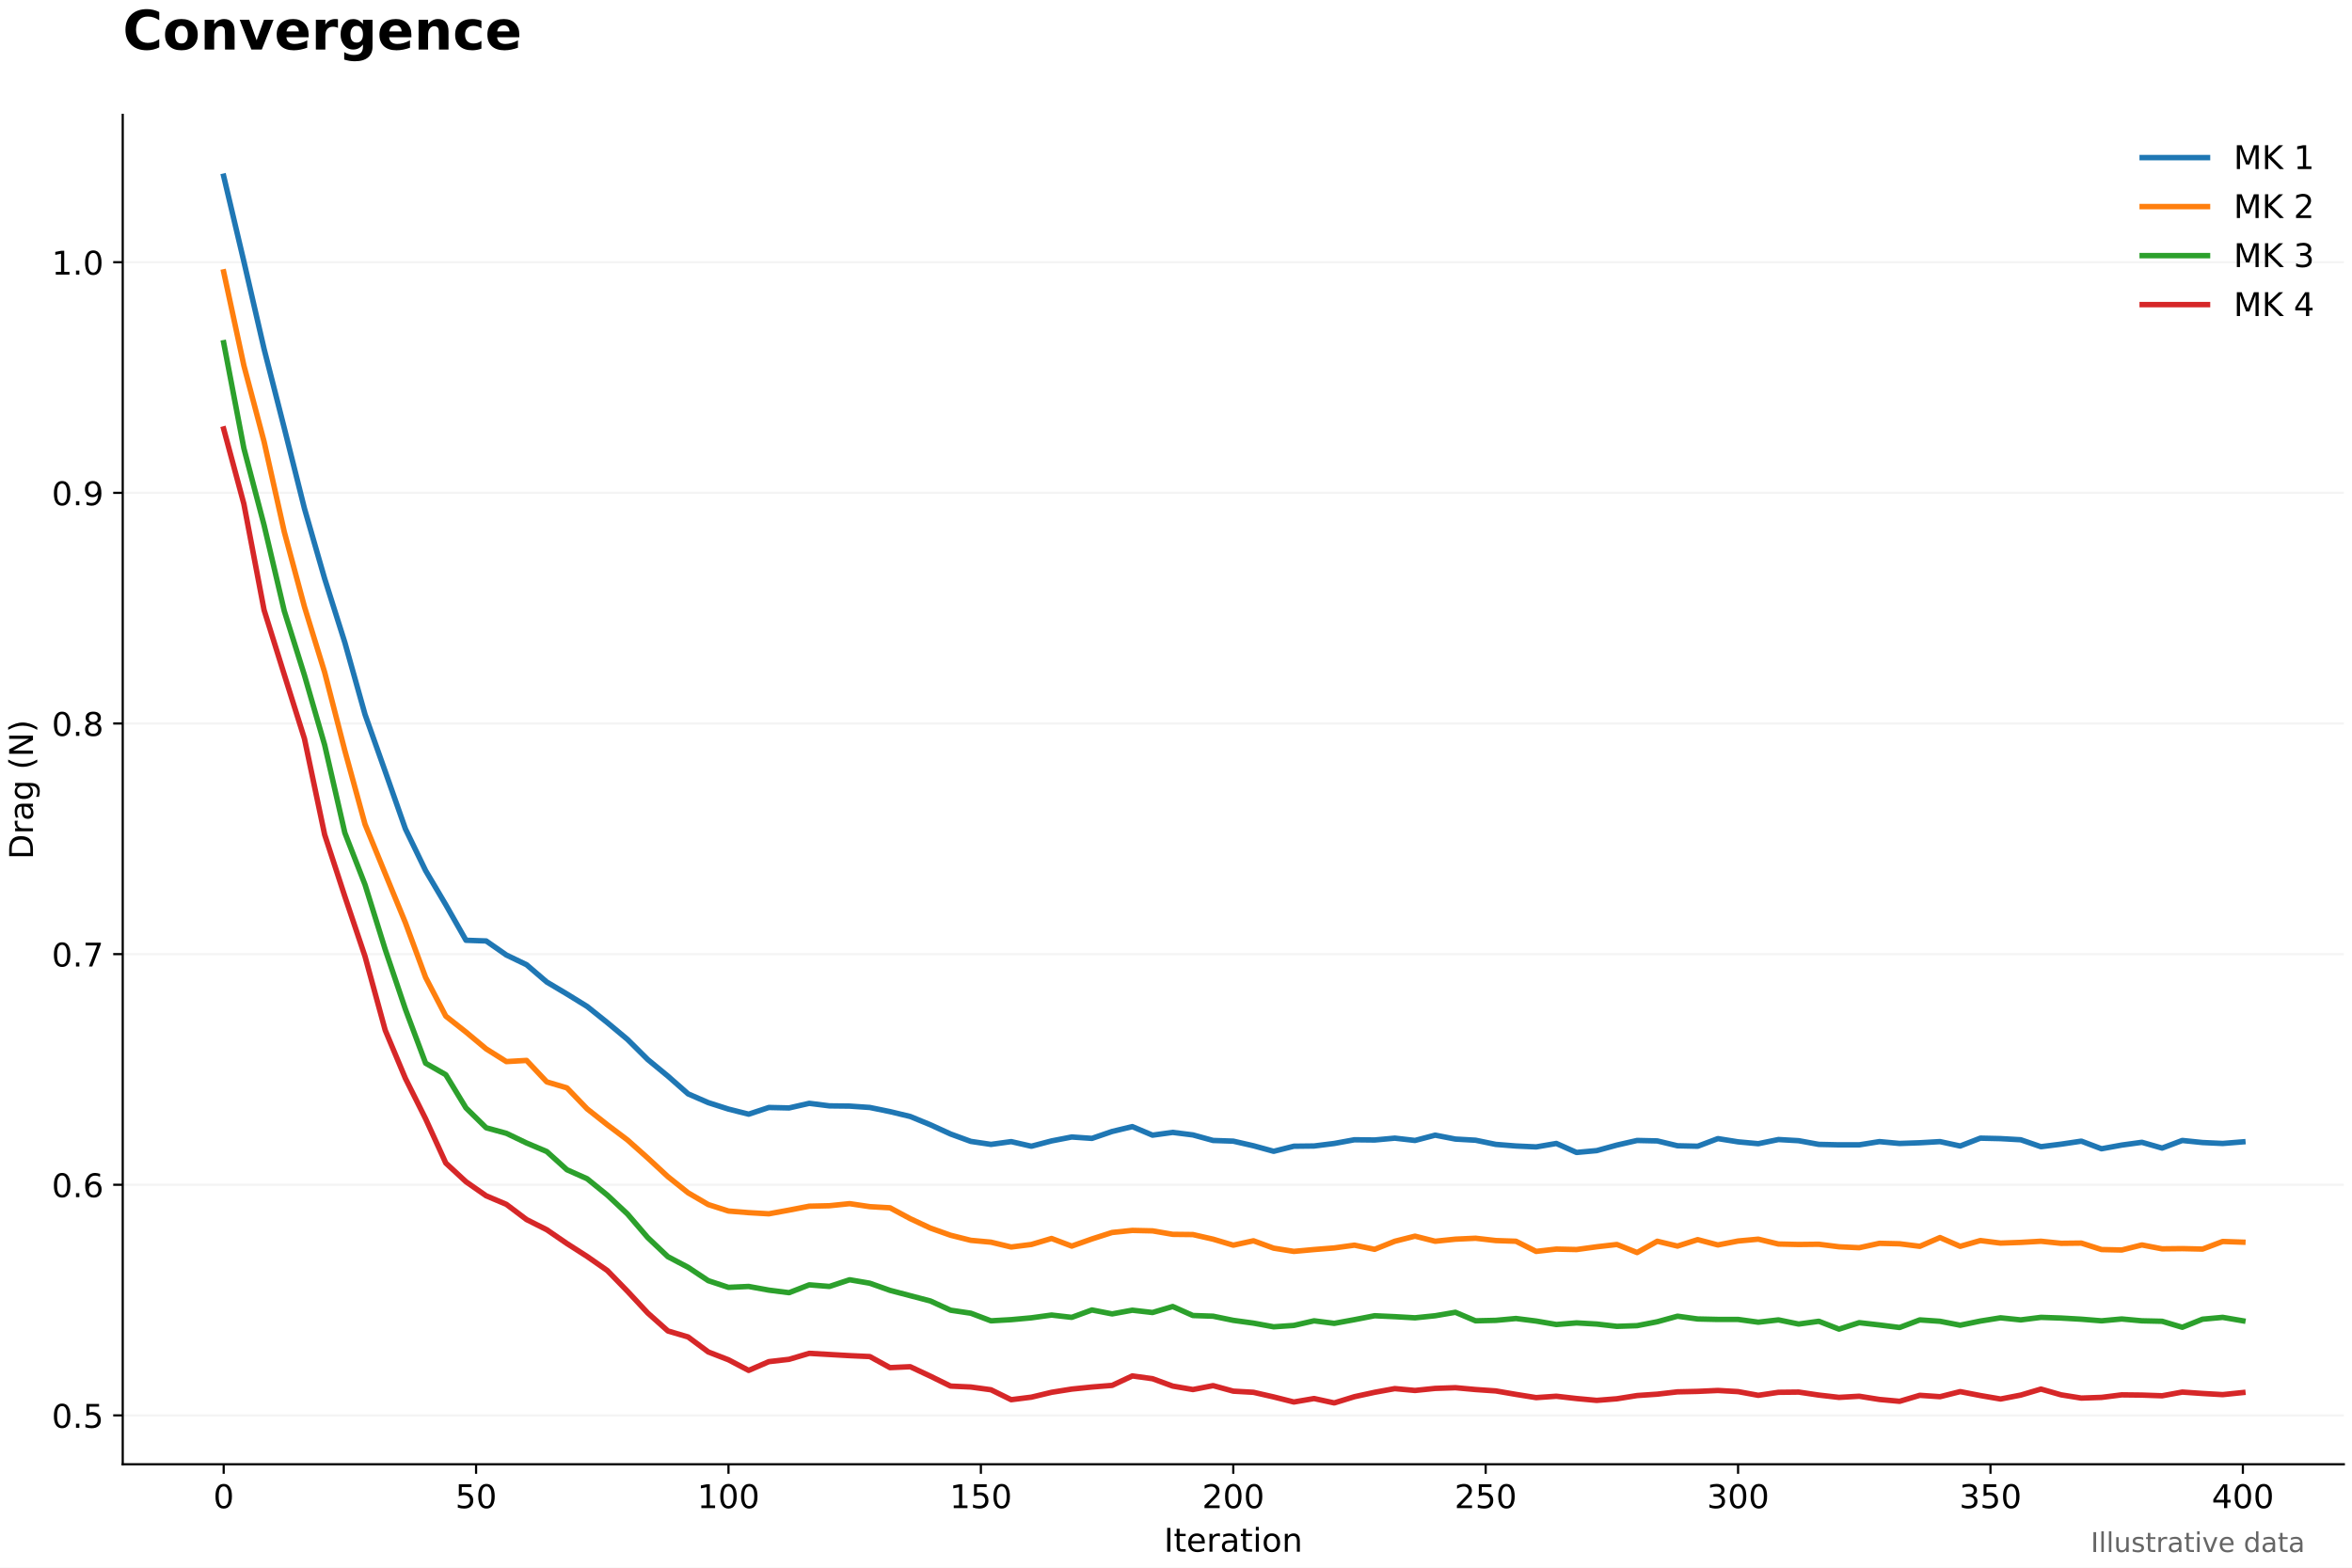
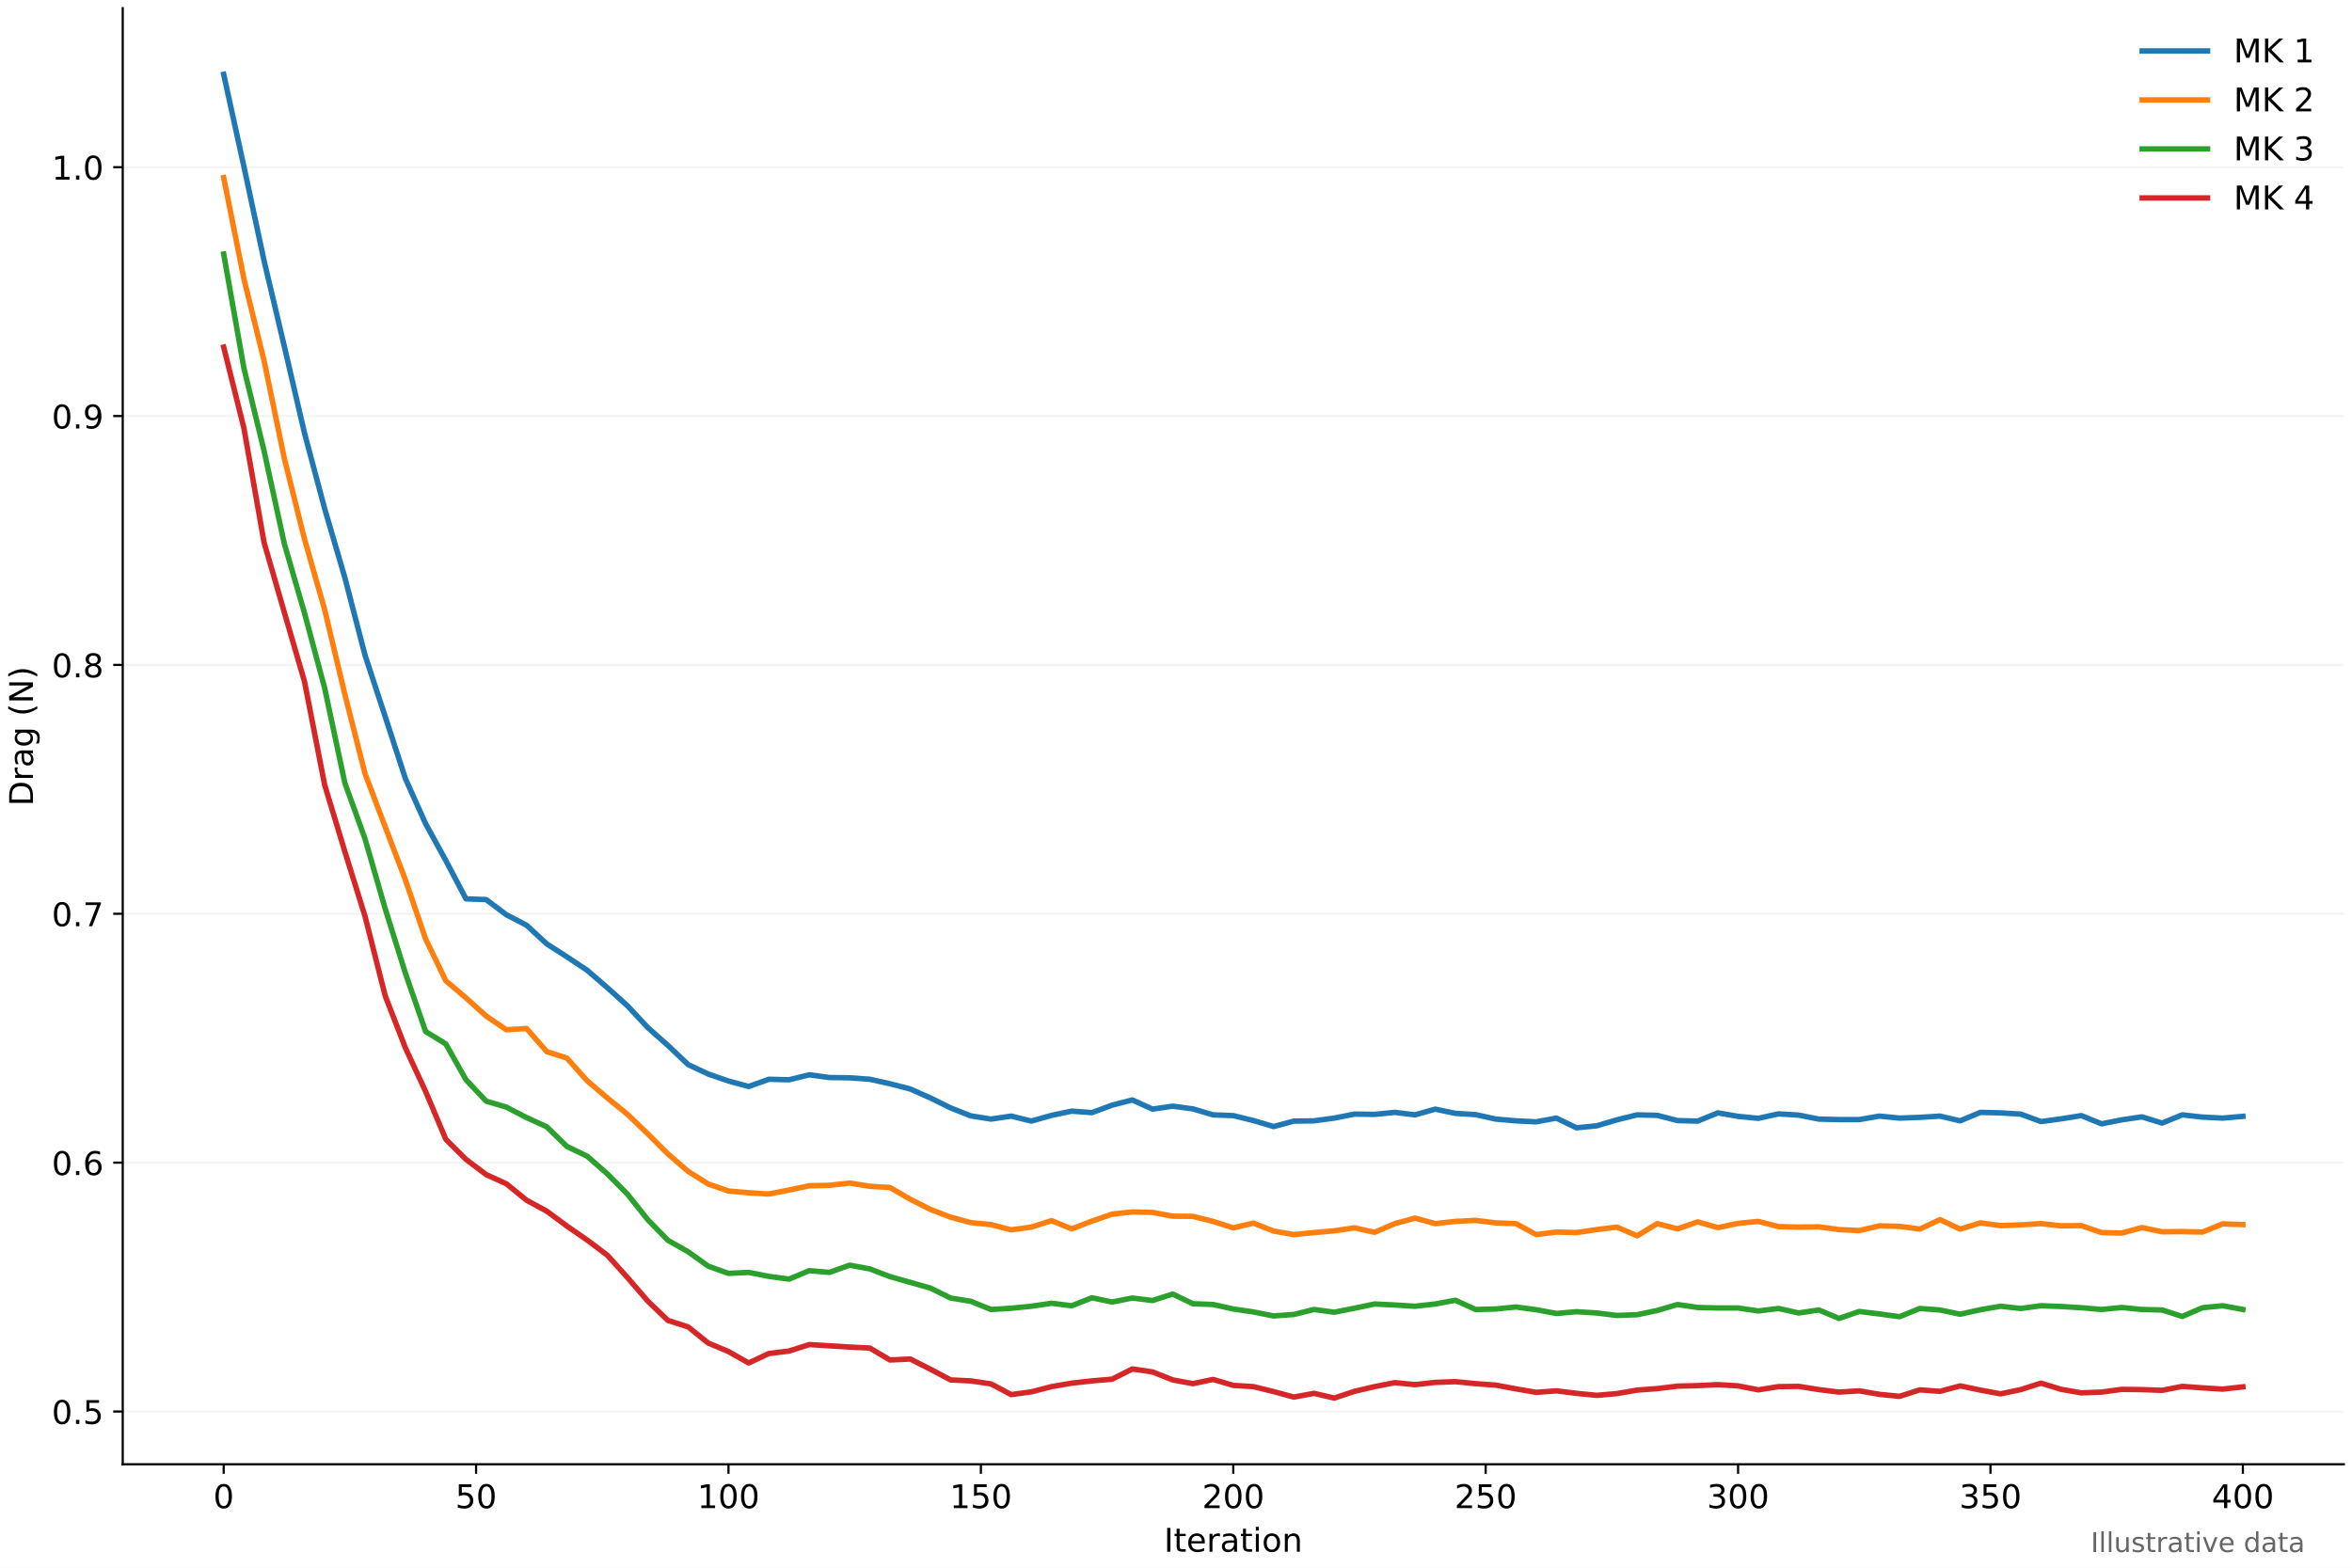
<svg xmlns="http://www.w3.org/2000/svg" xmlns:xlink="http://www.w3.org/1999/xlink" width="864pt" height="576pt" viewBox="0 0 864 576" version="1.1">
  <defs>
    <style type="text/css">*{stroke-linejoin: round; stroke-linecap: butt}</style>
  </defs>
  <g id="figure_1">
    <g id="patch_1">
-       <path d="M 0 576  L 864 576  L 864 0  L 0 0  z " style="fill: #ffffff" />
+       <path d="M 0 576 L 864 576 L 864 0 L 0 0 z " style="fill: #ffffff" />
    </g>
    <g id="axes_1">
      <g id="patch_2">
-         <path d="M 45.084 537.999  L 861 537.999  L 861 42.196  L 45.084 42.196  z " style="fill: #ffffff" />
+         <path d="M 45.084 537.999 L 861 537.999 L 861 3 L 45.084 3 z " style="fill: #ffffff" />
      </g>
      <g id="matplotlib.axis_1">
        <g id="xtick_1">
          <g id="line2d_1">
            <defs>
-               <path id="m3cf48936b1" d="M 0 0  L 0 3.5  " style="stroke: #000000; stroke-width: 0.8" />
+               <path id="m33e25cf684" d="M 0 0 L 0 3.5 " style="stroke: #000000; stroke-width: 0.8" />
            </defs>
            <g>
-               <use xlink:href="#m3cf48936b1" x="82.171" y="537.999" style="stroke: #000000; stroke-width: 0.8" />
+               <use xlink:href="#m33e25cf684" x="82.171" y="537.999" style="stroke: #000000; stroke-width: 0.8" />
            </g>
          </g>
          <g id="text_1">
            <text style="font-size: 12px; font-family: 'DejaVu Sans'; text-anchor: middle" x="82.171" y="554.116" transform="rotate(-0 82.17107 554.116)">0</text>
          </g>
        </g>
        <g id="xtick_2">
          <g id="line2d_2">
            <g>
-               <use xlink:href="#m3cf48936b1" x="174.889" y="537.999" style="stroke: #000000; stroke-width: 0.8" />
+               <use xlink:href="#m33e25cf684" x="174.889" y="537.999" style="stroke: #000000; stroke-width: 0.8" />
            </g>
          </g>
          <g id="text_2">
            <text style="font-size: 12px; font-family: 'DejaVu Sans'; text-anchor: middle" x="174.889" y="554.116" transform="rotate(-0 174.8888 554.116)">50</text>
          </g>
        </g>
        <g id="xtick_3">
          <g id="line2d_3">
            <g>
-               <use xlink:href="#m3cf48936b1" x="267.606" y="537.999" style="stroke: #000000; stroke-width: 0.8" />
+               <use xlink:href="#m33e25cf684" x="267.606" y="537.999" style="stroke: #000000; stroke-width: 0.8" />
            </g>
          </g>
          <g id="text_3">
            <text style="font-size: 12px; font-family: 'DejaVu Sans'; text-anchor: middle" x="267.606" y="554.116" transform="rotate(-0 267.6065 554.116)">100</text>
          </g>
        </g>
        <g id="xtick_4">
          <g id="line2d_4">
            <g>
-               <use xlink:href="#m3cf48936b1" x="360.324" y="537.999" style="stroke: #000000; stroke-width: 0.8" />
+               <use xlink:href="#m33e25cf684" x="360.324" y="537.999" style="stroke: #000000; stroke-width: 0.8" />
            </g>
          </g>
          <g id="text_4">
            <text style="font-size: 12px; font-family: 'DejaVu Sans'; text-anchor: middle" x="360.324" y="554.116" transform="rotate(-0 360.3242 554.116)">150</text>
          </g>
        </g>
        <g id="xtick_5">
          <g id="line2d_5">
            <g>
-               <use xlink:href="#m3cf48936b1" x="453.042" y="537.999" style="stroke: #000000; stroke-width: 0.8" />
+               <use xlink:href="#m33e25cf684" x="453.042" y="537.999" style="stroke: #000000; stroke-width: 0.8" />
            </g>
          </g>
          <g id="text_5">
            <text style="font-size: 12px; font-family: 'DejaVu Sans'; text-anchor: middle" x="453.042" y="554.116" transform="rotate(-0 453.0419 554.116)">200</text>
          </g>
        </g>
        <g id="xtick_6">
          <g id="line2d_6">
            <g>
-               <use xlink:href="#m3cf48936b1" x="545.76" y="537.999" style="stroke: #000000; stroke-width: 0.8" />
+               <use xlink:href="#m33e25cf684" x="545.76" y="537.999" style="stroke: #000000; stroke-width: 0.8" />
            </g>
          </g>
          <g id="text_6">
            <text style="font-size: 12px; font-family: 'DejaVu Sans'; text-anchor: middle" x="545.76" y="554.116" transform="rotate(-0 545.7596 554.116)">250</text>
          </g>
        </g>
        <g id="xtick_7">
          <g id="line2d_7">
            <g>
-               <use xlink:href="#m3cf48936b1" x="638.477" y="537.999" style="stroke: #000000; stroke-width: 0.8" />
+               <use xlink:href="#m33e25cf684" x="638.477" y="537.999" style="stroke: #000000; stroke-width: 0.8" />
            </g>
          </g>
          <g id="text_7">
            <text style="font-size: 12px; font-family: 'DejaVu Sans'; text-anchor: middle" x="638.477" y="554.116" transform="rotate(-0 638.4773 554.116)">300</text>
          </g>
        </g>
        <g id="xtick_8">
          <g id="line2d_8">
            <g>
-               <use xlink:href="#m3cf48936b1" x="731.195" y="537.999" style="stroke: #000000; stroke-width: 0.8" />
+               <use xlink:href="#m33e25cf684" x="731.195" y="537.999" style="stroke: #000000; stroke-width: 0.8" />
            </g>
          </g>
          <g id="text_8">
            <text style="font-size: 12px; font-family: 'DejaVu Sans'; text-anchor: middle" x="731.195" y="554.116" transform="rotate(-0 731.195 554.116)">350</text>
          </g>
        </g>
        <g id="xtick_9">
          <g id="line2d_9">
            <g>
-               <use xlink:href="#m3cf48936b1" x="823.913" y="537.999" style="stroke: #000000; stroke-width: 0.8" />
+               <use xlink:href="#m33e25cf684" x="823.913" y="537.999" style="stroke: #000000; stroke-width: 0.8" />
            </g>
          </g>
          <g id="text_9">
            <text style="font-size: 12px; font-family: 'DejaVu Sans'; text-anchor: middle" x="823.913" y="554.116" transform="rotate(-0 823.9127 554.116)">400</text>
          </g>
        </g>
        <g id="text_10">
          <text style="font-size: 12px; font-family: 'DejaVu Sans'; text-anchor: middle" x="453.042" y="570.117" transform="rotate(-0 453.0419 570.1169)">Iteration</text>
        </g>
      </g>
      <g id="matplotlib.axis_2">
        <g id="ytick_1">
          <g id="line2d_10">
-             <path d="M 45.084 520.038  L 861 520.038  " clip-path="url(#p324417eec6)" style="fill: none; stroke: #b0b0b0; stroke-opacity: 0.13; stroke-width: 0.8; stroke-linecap: square" />
+             <path d="M 45.084 518.618 L 861 518.618 " clip-path="url(#pa6827c2b4d)" style="fill: none; stroke: #b0b0b0; stroke-opacity: 0.13; stroke-width: 0.8; stroke-linecap: square" />
          </g>
          <g id="line2d_11">
            <defs>
-               <path id="m73aa3ce83f" d="M 0 0  L -3.5 0  " style="stroke: #000000; stroke-width: 0.8" />
+               <path id="m95c366f73b" d="M 0 0 L -3.5 0 " style="stroke: #000000; stroke-width: 0.8" />
            </defs>
            <g>
-               <use xlink:href="#m73aa3ce83f" x="45.084" y="520.038" style="stroke: #000000; stroke-width: 0.8" />
+               <use xlink:href="#m95c366f73b" x="45.084" y="518.618" style="stroke: #000000; stroke-width: 0.8" />
            </g>
          </g>
          <g id="text_11">
-             <text style="font-size: 12px; font-family: 'DejaVu Sans'; text-anchor: end" x="38.084" y="524.597" transform="rotate(-0 38.08399 524.5968)">0.5</text>
+             <text style="font-size: 12px; font-family: 'DejaVu Sans'; text-anchor: end" x="38.084" y="523.177" transform="rotate(-0 38.08399 523.177)">0.5</text>
          </g>
        </g>
        <g id="ytick_2">
          <g id="line2d_12">
-             <path d="M 45.084 435.299  L 861 435.299  " clip-path="url(#p324417eec6)" style="fill: none; stroke: #b0b0b0; stroke-opacity: 0.13; stroke-width: 0.8; stroke-linecap: square" />
+             <path d="M 45.084 427.18 L 861 427.18 " clip-path="url(#pa6827c2b4d)" style="fill: none; stroke: #b0b0b0; stroke-opacity: 0.13; stroke-width: 0.8; stroke-linecap: square" />
          </g>
          <g id="line2d_13">
            <g>
-               <use xlink:href="#m73aa3ce83f" x="45.084" y="435.299" style="stroke: #000000; stroke-width: 0.8" />
+               <use xlink:href="#m95c366f73b" x="45.084" y="427.18" style="stroke: #000000; stroke-width: 0.8" />
            </g>
          </g>
          <g id="text_12">
-             <text style="font-size: 12px; font-family: 'DejaVu Sans'; text-anchor: end" x="38.084" y="439.857" transform="rotate(-0 38.08399 439.8572)">0.6</text>
+             <text style="font-size: 12px; font-family: 'DejaVu Sans'; text-anchor: end" x="38.084" y="431.738" transform="rotate(-0 38.08399 431.7383)">0.6</text>
          </g>
        </g>
        <g id="ytick_3">
          <g id="line2d_14">
-             <path d="M 45.084 350.559  L 861 350.559  " clip-path="url(#p324417eec6)" style="fill: none; stroke: #b0b0b0; stroke-opacity: 0.13; stroke-width: 0.8; stroke-linecap: square" />
+             <path d="M 45.084 335.741 L 861 335.741 " clip-path="url(#pa6827c2b4d)" style="fill: none; stroke: #b0b0b0; stroke-opacity: 0.13; stroke-width: 0.8; stroke-linecap: square" />
          </g>
          <g id="line2d_15">
            <g>
-               <use xlink:href="#m73aa3ce83f" x="45.084" y="350.559" style="stroke: #000000; stroke-width: 0.8" />
+               <use xlink:href="#m95c366f73b" x="45.084" y="335.741" style="stroke: #000000; stroke-width: 0.8" />
            </g>
          </g>
          <g id="text_13">
-             <text style="font-size: 12px; font-family: 'DejaVu Sans'; text-anchor: end" x="38.084" y="355.118" transform="rotate(-0 38.08399 355.1175)">0.7</text>
+             <text style="font-size: 12px; font-family: 'DejaVu Sans'; text-anchor: end" x="38.084" y="340.3" transform="rotate(-0 38.08399 340.2996)">0.7</text>
          </g>
        </g>
        <g id="ytick_4">
          <g id="line2d_16">
-             <path d="M 45.084 265.819  L 861 265.819  " clip-path="url(#p324417eec6)" style="fill: none; stroke: #b0b0b0; stroke-opacity: 0.13; stroke-width: 0.8; stroke-linecap: square" />
+             <path d="M 45.084 244.302 L 861 244.302 " clip-path="url(#pa6827c2b4d)" style="fill: none; stroke: #b0b0b0; stroke-opacity: 0.13; stroke-width: 0.8; stroke-linecap: square" />
          </g>
          <g id="line2d_17">
            <g>
-               <use xlink:href="#m73aa3ce83f" x="45.084" y="265.819" style="stroke: #000000; stroke-width: 0.8" />
+               <use xlink:href="#m95c366f73b" x="45.084" y="244.302" style="stroke: #000000; stroke-width: 0.8" />
            </g>
          </g>
          <g id="text_14">
-             <text style="font-size: 12px; font-family: 'DejaVu Sans'; text-anchor: end" x="38.084" y="270.378" transform="rotate(-0 38.08399 270.3779)">0.8</text>
+             <text style="font-size: 12px; font-family: 'DejaVu Sans'; text-anchor: end" x="38.084" y="248.861" transform="rotate(-0 38.08399 248.8609)">0.8</text>
          </g>
        </g>
        <g id="ytick_5">
          <g id="line2d_18">
-             <path d="M 45.084 181.08  L 861 181.08  " clip-path="url(#p324417eec6)" style="fill: none; stroke: #b0b0b0; stroke-opacity: 0.13; stroke-width: 0.8; stroke-linecap: square" />
+             <path d="M 45.084 152.864 L 861 152.864 " clip-path="url(#pa6827c2b4d)" style="fill: none; stroke: #b0b0b0; stroke-opacity: 0.13; stroke-width: 0.8; stroke-linecap: square" />
          </g>
          <g id="line2d_19">
            <g>
-               <use xlink:href="#m73aa3ce83f" x="45.084" y="181.08" style="stroke: #000000; stroke-width: 0.8" />
+               <use xlink:href="#m95c366f73b" x="45.084" y="152.864" style="stroke: #000000; stroke-width: 0.8" />
            </g>
          </g>
          <g id="text_15">
-             <text style="font-size: 12px; font-family: 'DejaVu Sans'; text-anchor: end" x="38.084" y="185.638" transform="rotate(-0 38.08399 185.6382)">0.9</text>
+             <text style="font-size: 12px; font-family: 'DejaVu Sans'; text-anchor: end" x="38.084" y="157.422" transform="rotate(-0 38.08399 157.4223)">0.9</text>
          </g>
        </g>
        <g id="ytick_6">
          <g id="line2d_20">
-             <path d="M 45.084 96.34  L 861 96.34  " clip-path="url(#p324417eec6)" style="fill: none; stroke: #b0b0b0; stroke-opacity: 0.13; stroke-width: 0.8; stroke-linecap: square" />
+             <path d="M 45.084 61.425 L 861 61.425 " clip-path="url(#pa6827c2b4d)" style="fill: none; stroke: #b0b0b0; stroke-opacity: 0.13; stroke-width: 0.8; stroke-linecap: square" />
          </g>
          <g id="line2d_21">
            <g>
-               <use xlink:href="#m73aa3ce83f" x="45.084" y="96.34" style="stroke: #000000; stroke-width: 0.8" />
+               <use xlink:href="#m95c366f73b" x="45.084" y="61.425" style="stroke: #000000; stroke-width: 0.8" />
            </g>
          </g>
          <g id="text_16">
-             <text style="font-size: 12px; font-family: 'DejaVu Sans'; text-anchor: end" x="38.084" y="100.899" transform="rotate(-0 38.08399 100.8986)">1.0</text>
+             <text style="font-size: 12px; font-family: 'DejaVu Sans'; text-anchor: end" x="38.084" y="65.984" transform="rotate(-0 38.08399 65.98358)">1.0</text>
          </g>
        </g>
        <g id="text_17">
-           <text style="font-size: 12px; font-family: 'DejaVu Sans'; text-anchor: middle" x="12.117" y="290.097" transform="rotate(-90 12.11743 290.0972)">Drag (N)</text>
+           <text style="font-size: 12px; font-family: 'DejaVu Sans'; text-anchor: middle" x="12.117" y="270.5" transform="rotate(-90 12.11743 270.4995)">Drag (N)</text>
        </g>
      </g>
      <g id="line2d_22">
-         <path d="M 82.171 64.732  L 89.588 96.086  L 97.006 128.202  L 104.423 157.268  L 111.841 186.842  L 119.258 212.603  L 126.676 236.076  L 134.093 262.514  L 141.51 283.445  L 148.928 304.545  L 156.345 319.883  L 163.763 332.425  L 171.18 345.475  L 178.597 345.729  L 186.015 350.898  L 193.432 354.457  L 200.85 360.812  L 208.267 365.219  L 215.685 369.795  L 223.102 375.727  L 230.519 381.913  L 237.937 389.285  L 245.354 395.386  L 252.772 401.911  L 260.189 405.131  L 267.606 407.504  L 275.024 409.368  L 282.441 406.911  L 289.859 407.08  L 297.276 405.385  L 304.694 406.318  L 312.111 406.402  L 319.528 406.911  L 326.946 408.436  L 334.363 410.216  L 341.781 413.266  L 349.198 416.656  L 356.615 419.368  L 364.033 420.469  L 371.45 419.452  L 378.868 421.147  L 386.285 419.198  L 393.703 417.757  L 401.12 418.266  L 408.537 415.724  L 415.955 413.944  L 423.372 417.08  L 430.79 416.063  L 438.207 416.995  L 445.624 419.029  L 453.042 419.283  L 460.459 420.978  L 467.877 423.011  L 475.294 421.147  L 482.712 421.062  L 490.129 420.13  L 497.546 418.774  L 504.964 418.859  L 512.381 418.181  L 519.799 419.029  L 527.216 417.08  L 534.633 418.52  L 542.051 418.944  L 549.468 420.469  L 556.886 421.062  L 564.303 421.401  L 571.721 420.13  L 579.138 423.435  L 586.555 422.757  L 593.973 420.723  L 601.39 419.029  L 608.808 419.198  L 616.225 420.978  L 623.642 421.147  L 631.06 418.351  L 638.477 419.537  L 645.895 420.215  L 653.312 418.69  L 660.73 419.113  L 668.147 420.469  L 675.564 420.639  L 682.982 420.639  L 690.399 419.452  L 697.817 420.13  L 705.234 419.876  L 712.651 419.452  L 720.069 421.062  L 727.486 418.181  L 734.904 418.351  L 742.321 418.774  L 749.739 421.317  L 757.156 420.384  L 764.573 419.283  L 771.991 422.079  L 779.408 420.723  L 786.826 419.706  L 794.243 421.825  L 801.66 419.029  L 809.078 419.791  L 816.495 420.13  L 823.913 419.537  " clip-path="url(#p324417eec6)" style="fill: none; stroke: #1f77b4; stroke-width: 2; stroke-linecap: square" />
+         <path d="M 82.171 27.318 L 89.588 61.151 L 97.006 95.806 L 104.423 127.169 L 111.841 159.081 L 119.258 186.879 L 126.676 212.207 L 134.093 240.736 L 141.51 263.322 L 148.928 286.09 L 156.345 302.64 L 163.763 316.173 L 171.18 330.255 L 178.597 330.529 L 186.015 336.107 L 193.432 339.947 L 200.85 346.805 L 208.267 351.56 L 215.685 356.498 L 223.102 362.898 L 230.519 369.573 L 237.937 377.529 L 245.354 384.112 L 252.772 391.153 L 260.189 394.628 L 267.606 397.188 L 275.024 399.199 L 282.441 396.548 L 289.859 396.731 L 297.276 394.902 L 304.694 395.908 L 312.111 395.999 L 319.528 396.548 L 326.946 398.194 L 334.363 400.114 L 341.781 403.406 L 349.198 407.063 L 356.615 409.989 L 364.033 411.178 L 371.45 410.081 L 378.868 411.909 L 386.285 409.806 L 393.703 408.252 L 401.12 408.801 L 408.537 406.057 L 415.955 404.137 L 423.372 407.52 L 430.79 406.423 L 438.207 407.429 L 445.624 409.623 L 453.042 409.898 L 460.459 411.727 L 467.877 413.921 L 475.294 411.909 L 482.712 411.818 L 490.129 410.812 L 497.546 409.349 L 504.964 409.441 L 512.381 408.709 L 519.799 409.623 L 527.216 407.52 L 534.633 409.075 L 542.051 409.532 L 549.468 411.178 L 556.886 411.818 L 564.303 412.184 L 571.721 410.812 L 579.138 414.378 L 586.555 413.647 L 593.973 411.452 L 601.39 409.623 L 608.808 409.806 L 616.225 411.727 L 623.642 411.909 L 631.06 408.892 L 638.477 410.172 L 645.895 410.904 L 653.312 409.258 L 660.73 409.715 L 668.147 411.178 L 675.564 411.361 L 682.982 411.361 L 690.399 410.081 L 697.817 410.812 L 705.234 410.538 L 712.651 410.081 L 720.069 411.818 L 727.486 408.709 L 734.904 408.892 L 742.321 409.349 L 749.739 412.092 L 757.156 411.087 L 764.573 409.898 L 771.991 412.915 L 779.408 411.452 L 786.826 410.355 L 794.243 412.641 L 801.66 409.623 L 809.078 410.446 L 816.495 410.812 L 823.913 410.172 " clip-path="url(#pa6827c2b4d)" style="fill: none; stroke: #1f77b4; stroke-width: 2; stroke-linecap: square" />
      </g>
      <g id="line2d_23">
-         <path d="M 82.171 99.899  L 89.588 134.303  L 97.006 162.267  L 104.423 195.401  L 111.841 222.941  L 119.258 247.007  L 126.676 275.819  L 134.093 302.851  L 141.51 320.985  L 148.928 339.034  L 156.345 359.118  L 163.763 373.354  L 171.18 379.201  L 178.597 385.387  L 186.015 390.048  L 193.432 389.624  L 200.85 397.505  L 208.267 399.708  L 215.685 407.419  L 223.102 413.266  L 230.519 418.859  L 237.937 425.469  L 245.354 432.333  L 252.772 438.264  L 260.189 442.586  L 267.606 444.959  L 275.024 445.552  L 282.441 445.976  L 289.859 444.62  L 297.276 443.179  L 304.694 443.01  L 312.111 442.247  L 319.528 443.349  L 326.946 443.773  L 334.363 447.755  L 341.781 451.23  L 349.198 453.857  L 356.615 455.721  L 364.033 456.399  L 371.45 458.178  L 378.868 457.246  L 386.285 455.043  L 393.703 457.839  L 401.12 455.212  L 408.537 452.84  L 415.955 452.077  L 423.372 452.247  L 430.79 453.518  L 438.207 453.602  L 445.624 455.297  L 453.042 457.5  L 460.459 455.89  L 467.877 458.602  L 475.294 459.788  L 482.712 459.11  L 490.129 458.517  L 497.546 457.5  L 504.964 459.026  L 512.381 456.06  L 519.799 454.196  L 527.216 456.06  L 534.633 455.297  L 542.051 454.958  L 549.468 455.806  L 556.886 456.06  L 564.303 459.788  L 571.721 458.941  L 579.138 459.11  L 586.555 458.094  L 593.973 457.246  L 601.39 460.212  L 608.808 456.06  L 616.225 457.839  L 623.642 455.467  L 631.06 457.416  L 638.477 455.975  L 645.895 455.297  L 653.312 457.077  L 660.73 457.246  L 668.147 457.161  L 675.564 458.094  L 682.982 458.433  L 690.399 456.822  L 697.817 456.992  L 705.234 457.924  L 712.651 454.704  L 720.069 457.924  L 727.486 455.806  L 734.904 456.738  L 742.321 456.484  L 749.739 456.06  L 757.156 456.822  L 764.573 456.738  L 771.991 459.11  L 779.408 459.28  L 786.826 457.416  L 794.243 458.856  L 801.66 458.771  L 809.078 458.941  L 816.495 456.145  L 823.913 456.399  " clip-path="url(#p324417eec6)" style="fill: none; stroke: #ff7f0e; stroke-width: 2; stroke-linecap: square" />
+         <path d="M 82.171 65.265 L 89.588 102.39 L 97.006 132.564 L 104.423 168.317 L 111.841 198.034 L 119.258 224.003 L 126.676 255.092 L 134.093 284.261 L 141.51 303.829 L 148.928 323.305 L 156.345 344.976 L 163.763 360.338 L 171.18 366.647 L 178.597 373.322 L 186.015 378.351 L 193.432 377.894 L 200.85 386.398 L 208.267 388.775 L 215.685 397.096 L 223.102 403.406 L 230.519 409.441 L 237.937 416.573 L 245.354 423.979 L 252.772 430.38 L 260.189 435.043 L 267.606 437.604 L 275.024 438.244 L 282.441 438.701 L 289.859 437.238 L 297.276 435.684 L 304.694 435.501 L 312.111 434.678 L 319.528 435.866 L 326.946 436.324 L 334.363 440.621 L 341.781 444.37 L 349.198 447.205 L 356.615 449.216 L 364.033 449.948 L 371.45 451.868 L 378.868 450.862 L 386.285 448.485 L 393.703 451.502 L 401.12 448.668 L 408.537 446.108 L 415.955 445.285 L 423.372 445.467 L 430.79 446.839 L 438.207 446.93 L 445.624 448.759 L 453.042 451.137 L 460.459 449.399 L 467.877 452.325 L 475.294 453.605 L 482.712 452.874 L 490.129 452.234 L 497.546 451.137 L 504.964 452.783 L 512.381 449.582 L 519.799 447.571 L 527.216 449.582 L 534.633 448.759 L 542.051 448.393 L 549.468 449.308 L 556.886 449.582 L 564.303 453.605 L 571.721 452.691 L 579.138 452.874 L 586.555 451.777 L 593.973 450.862 L 601.39 454.063 L 608.808 449.582 L 616.225 451.502 L 623.642 448.942 L 631.06 451.045 L 638.477 449.491 L 645.895 448.759 L 653.312 450.679 L 660.73 450.862 L 668.147 450.771 L 675.564 451.777 L 682.982 452.142 L 690.399 450.405 L 697.817 450.588 L 705.234 451.594 L 712.651 448.119 L 720.069 451.594 L 727.486 449.308 L 734.904 450.314 L 742.321 450.039 L 749.739 449.582 L 757.156 450.405 L 764.573 450.314 L 771.991 452.874 L 779.408 453.057 L 786.826 451.045 L 794.243 452.6 L 801.66 452.508 L 809.078 452.691 L 816.495 449.674 L 823.913 449.948 " clip-path="url(#pa6827c2b4d)" style="fill: none; stroke: #ff7f0e; stroke-width: 2; stroke-linecap: square" />
      </g>
      <g id="line2d_24">
-         <path d="M 82.171 125.914  L 89.588 164.725  L 97.006 192.943  L 104.423 224.466  L 111.841 248.109  L 119.258 273.7  L 126.676 305.986  L 134.093 325.052  L 141.51 348.864  L 148.928 370.812  L 156.345 390.641  L 163.763 394.878  L 171.18 407.08  L 178.597 414.368  L 186.015 416.402  L 193.432 419.961  L 200.85 423.096  L 208.267 429.791  L 215.685 433.095  L 223.102 439.112  L 230.519 446.061  L 237.937 454.704  L 245.354 461.737  L 252.772 465.635  L 260.189 470.55  L 267.606 473.008  L 275.024 472.669  L 282.441 474.025  L 289.859 474.957  L 297.276 472.076  L 304.694 472.669  L 312.111 470.211  L 319.528 471.482  L 326.946 474.109  L 334.363 476.058  L 341.781 478.007  L 349.198 481.397  L 356.615 482.499  L 364.033 485.295  L 371.45 484.871  L 378.868 484.193  L 386.285 483.176  L 393.703 484.024  L 401.12 481.312  L 408.537 482.753  L 415.955 481.397  L 423.372 482.244  L 430.79 480.041  L 438.207 483.346  L 445.624 483.6  L 453.042 485.126  L 460.459 486.142  L 467.877 487.498  L 475.294 486.99  L 482.712 485.295  L 490.129 486.227  L 497.546 484.871  L 504.964 483.431  L 512.381 483.77  L 519.799 484.193  L 527.216 483.431  L 534.633 482.16  L 542.051 485.295  L 549.468 485.126  L 556.886 484.448  L 564.303 485.38  L 571.721 486.651  L 579.138 486.058  L 586.555 486.481  L 593.973 487.329  L 601.39 487.075  L 608.808 485.634  L 616.225 483.6  L 623.642 484.617  L 631.06 484.787  L 638.477 484.787  L 645.895 485.803  L 653.312 484.956  L 660.73 486.481  L 668.147 485.464  L 675.564 488.346  L 682.982 485.973  L 690.399 486.82  L 697.817 487.752  L 705.234 484.956  L 712.651 485.464  L 720.069 486.905  L 727.486 485.38  L 734.904 484.193  L 742.321 484.956  L 749.739 484.024  L 757.156 484.278  L 764.573 484.702  L 771.991 485.295  L 779.408 484.617  L 786.826 485.295  L 794.243 485.464  L 801.66 487.668  L 809.078 484.702  L 816.495 484.024  L 823.913 485.295  " clip-path="url(#p324417eec6)" style="fill: none; stroke: #2ca02c; stroke-width: 2; stroke-linecap: square" />
+         <path d="M 82.171 93.337 L 89.588 135.216 L 97.006 165.665 L 104.423 199.68 L 111.841 225.192 L 119.258 252.806 L 126.676 287.644 L 134.093 308.218 L 141.51 333.912 L 148.928 357.595 L 156.345 378.992 L 163.763 383.563 L 171.18 396.731 L 178.597 404.594 L 186.015 406.789 L 193.432 410.629 L 200.85 414.013 L 208.267 421.236 L 215.685 424.802 L 223.102 431.294 L 230.519 438.792 L 237.937 448.119 L 245.354 455.709 L 252.772 459.915 L 260.189 465.218 L 267.606 467.87 L 275.024 467.504 L 282.441 468.967 L 289.859 469.973 L 297.276 466.864 L 304.694 467.504 L 312.111 464.852 L 319.528 466.224 L 326.946 469.059 L 334.363 471.162 L 341.781 473.265 L 349.198 476.922 L 356.615 478.111 L 364.033 481.129 L 371.45 480.671 L 378.868 479.94 L 386.285 478.843 L 393.703 479.757 L 401.12 476.831 L 408.537 478.385 L 415.955 476.922 L 423.372 477.837 L 430.79 475.459 L 438.207 479.025 L 445.624 479.3 L 453.042 480.946 L 460.459 482.043 L 467.877 483.506 L 475.294 482.957 L 482.712 481.129 L 490.129 482.134 L 497.546 480.671 L 504.964 479.117 L 512.381 479.483 L 519.799 479.94 L 527.216 479.117 L 534.633 477.745 L 542.051 481.129 L 549.468 480.946 L 556.886 480.214 L 564.303 481.22 L 571.721 482.592 L 579.138 481.951 L 586.555 482.409 L 593.973 483.323 L 601.39 483.049 L 608.808 481.494 L 616.225 479.3 L 623.642 480.397 L 631.06 480.58 L 638.477 480.58 L 645.895 481.677 L 653.312 480.763 L 660.73 482.409 L 668.147 481.311 L 675.564 484.42 L 682.982 481.86 L 690.399 482.774 L 697.817 483.78 L 705.234 480.763 L 712.651 481.311 L 720.069 482.866 L 727.486 481.22 L 734.904 479.94 L 742.321 480.763 L 749.739 479.757 L 757.156 480.031 L 764.573 480.488 L 771.991 481.129 L 779.408 480.397 L 786.826 481.129 L 794.243 481.311 L 801.66 483.689 L 809.078 480.488 L 816.495 479.757 L 823.913 481.129 " clip-path="url(#pa6827c2b4d)" style="fill: none; stroke: #2ca02c; stroke-width: 2; stroke-linecap: square" />
      </g>
      <g id="line2d_25">
-         <path d="M 82.171 157.607  L 89.588 185.147  L 97.006 224.127  L 104.423 247.854  L 111.841 271.412  L 119.258 306.664  L 126.676 329.374  L 134.093 351.406  L 141.51 378.523  L 148.928 396.234  L 156.345 411.063  L 163.763 427.333  L 171.18 434.197  L 178.597 439.366  L 186.015 442.501  L 193.432 448.094  L 200.85 451.823  L 208.267 456.907  L 215.685 461.653  L 223.102 466.822  L 230.519 474.448  L 237.937 482.414  L 245.354 489.024  L 252.772 491.227  L 260.189 496.735  L 267.606 499.616  L 275.024 503.514  L 282.441 500.294  L 289.859 499.447  L 297.276 497.243  L 304.694 497.667  L 312.111 498.091  L 319.528 498.43  L 326.946 502.497  L 334.363 502.158  L 341.781 505.633  L 349.198 509.276  L 356.615 509.615  L 364.033 510.632  L 371.45 514.276  L 378.868 513.344  L 386.285 511.564  L 393.703 510.378  L 401.12 509.615  L 408.537 509.022  L 415.955 505.548  L 423.372 506.565  L 430.79 509.276  L 438.207 510.547  L 445.624 509.107  L 453.042 511.141  L 460.459 511.564  L 467.877 513.259  L 475.294 515.123  L 482.712 513.852  L 490.129 515.462  L 497.546 513.174  L 504.964 511.564  L 512.381 510.208  L 519.799 510.886  L 527.216 510.124  L 534.633 509.869  L 542.051 510.547  L 549.468 511.056  L 556.886 512.327  L 564.303 513.513  L 571.721 513.005  L 579.138 513.852  L 586.555 514.53  L 593.973 513.937  L 601.39 512.751  L 608.808 512.242  L 616.225 511.395  L 623.642 511.225  L 631.06 510.886  L 638.477 511.31  L 645.895 512.666  L 653.312 511.564  L 660.73 511.48  L 668.147 512.581  L 675.564 513.429  L 682.982 513.005  L 690.399 514.191  L 697.817 514.869  L 705.234 512.666  L 712.651 513.174  L 720.069 511.31  L 727.486 512.751  L 734.904 514.022  L 742.321 512.581  L 749.739 510.378  L 757.156 512.496  L 764.573 513.683  L 771.991 513.429  L 779.408 512.496  L 786.826 512.581  L 794.243 512.835  L 801.66 511.48  L 809.078 511.988  L 816.495 512.412  L 823.913 511.649  " clip-path="url(#p324417eec6)" style="fill: none; stroke: #d62728; stroke-width: 2; stroke-linecap: square" />
+         <path d="M 82.171 127.535 L 89.588 157.253 L 97.006 199.315 L 104.423 224.917 L 111.841 250.337 L 119.258 288.376 L 126.676 312.881 L 134.093 336.655 L 141.51 365.916 L 148.928 385.026 L 156.345 401.028 L 163.763 418.584 L 171.18 425.991 L 178.597 431.569 L 186.015 434.952 L 193.432 440.987 L 200.85 445.01 L 208.267 450.497 L 215.685 455.617 L 223.102 461.195 L 230.519 469.424 L 237.937 478.02 L 245.354 485.152 L 252.772 487.529 L 260.189 493.473 L 267.606 496.582 L 275.024 500.788 L 282.441 497.313 L 289.859 496.399 L 297.276 494.021 L 304.694 494.479 L 312.111 494.936 L 319.528 495.302 L 326.946 499.691 L 334.363 499.325 L 341.781 503.074 L 349.198 507.006 L 356.615 507.371 L 364.033 508.469 L 371.45 512.401 L 378.868 511.395 L 386.285 509.475 L 393.703 508.194 L 401.12 507.371 L 408.537 506.731 L 415.955 502.982 L 423.372 504.08 L 430.79 507.006 L 438.207 508.377 L 445.624 506.823 L 453.042 509.017 L 460.459 509.475 L 467.877 511.303 L 475.294 513.315 L 482.712 511.943 L 490.129 513.681 L 497.546 511.212 L 504.964 509.475 L 512.381 508.012 L 519.799 508.743 L 527.216 507.92 L 534.633 507.646 L 542.051 508.377 L 549.468 508.926 L 556.886 510.297 L 564.303 511.578 L 571.721 511.029 L 579.138 511.943 L 586.555 512.675 L 593.973 512.035 L 601.39 510.755 L 608.808 510.206 L 616.225 509.292 L 623.642 509.109 L 631.06 508.743 L 638.477 509.2 L 645.895 510.663 L 653.312 509.475 L 660.73 509.383 L 668.147 510.572 L 675.564 511.486 L 682.982 511.029 L 690.399 512.309 L 697.817 513.041 L 705.234 510.663 L 712.651 511.212 L 720.069 509.2 L 727.486 510.755 L 734.904 512.126 L 742.321 510.572 L 749.739 508.194 L 757.156 510.48 L 764.573 511.76 L 771.991 511.486 L 779.408 510.48 L 786.826 510.572 L 794.243 510.846 L 801.66 509.383 L 809.078 509.932 L 816.495 510.389 L 823.913 509.566 " clip-path="url(#pa6827c2b4d)" style="fill: none; stroke: #d62728; stroke-width: 2; stroke-linecap: square" />
      </g>
      <g id="patch_3">
-         <path d="M 45.084 537.999  L 45.084 42.196  " style="fill: none; stroke: #000000; stroke-width: 0.8; stroke-linejoin: miter; stroke-linecap: square" />
+         <path d="M 45.084 537.999 L 45.084 3 " style="fill: none; stroke: #000000; stroke-width: 0.8; stroke-linejoin: miter; stroke-linecap: square" />
      </g>
      <g id="patch_4">
-         <path d="M 45.084 537.999  L 861 537.999  " style="fill: none; stroke: #000000; stroke-width: 0.8; stroke-linejoin: miter; stroke-linecap: square" />
-       </g>
-       <g id="text_18">
-         <text style="font-weight: 700; font-size: 20px; font-family: 'DejaVu Sans'; text-anchor: start" x="45.084" y="18.196" transform="rotate(-0 45.08399 18.19555)">Convergence</text>
+         <path d="M 45.084 537.999 L 861 537.999 " style="fill: none; stroke: #000000; stroke-width: 0.8; stroke-linejoin: miter; stroke-linecap: square" />
      </g>
      <g id="legend_1">
        <g id="line2d_26">
-           <path d="M 786.928 57.914  L 798.928 57.914  L 810.928 57.914  " style="fill: none; stroke: #1f77b4; stroke-width: 2; stroke-linecap: square" />
+           <path d="M 786.928 18.718 L 798.928 18.718 L 810.928 18.718 " style="fill: none; stroke: #1f77b4; stroke-width: 2; stroke-linecap: square" />
+         </g>
+         <g id="text_18">
+           <text style="font-size: 12px; font-family: 'DejaVu Sans'; text-anchor: start" x="820.528" y="22.918" transform="rotate(-0 820.5279 22.91837)">MK 1</text>
+         </g>
+         <g id="line2d_27">
+           <path d="M 786.928 36.719 L 798.928 36.719 L 810.928 36.719 " style="fill: none; stroke: #ff7f0e; stroke-width: 2; stroke-linecap: square" />
        </g>
        <g id="text_19">
-           <text style="font-size: 12px; font-family: 'DejaVu Sans'; text-anchor: start" x="820.528" y="62.114" transform="rotate(-0 820.5279 62.11368)">MK 1</text>
-         </g>
-         <g id="line2d_27">
-           <path d="M 786.928 75.915  L 798.928 75.915  L 810.928 75.915  " style="fill: none; stroke: #ff7f0e; stroke-width: 2; stroke-linecap: square" />
+           <text style="font-size: 12px; font-family: 'DejaVu Sans'; text-anchor: start" x="820.528" y="40.919" transform="rotate(-0 820.5279 40.9193)">MK 2</text>
+         </g>
+         <g id="line2d_28">
+           <path d="M 786.928 54.72 L 798.928 54.72 L 810.928 54.72 " style="fill: none; stroke: #2ca02c; stroke-width: 2; stroke-linecap: square" />
        </g>
        <g id="text_20">
-           <text style="font-size: 12px; font-family: 'DejaVu Sans'; text-anchor: start" x="820.528" y="80.115" transform="rotate(-0 820.5279 80.11462)">MK 2</text>
-         </g>
-         <g id="line2d_28">
-           <path d="M 786.928 93.916  L 798.928 93.916  L 810.928 93.916  " style="fill: none; stroke: #2ca02c; stroke-width: 2; stroke-linecap: square" />
+           <text style="font-size: 12px; font-family: 'DejaVu Sans'; text-anchor: start" x="820.528" y="58.92" transform="rotate(-0 820.5279 58.92024)">MK 3</text>
+         </g>
+         <g id="line2d_29">
+           <path d="M 786.928 72.721 L 798.928 72.721 L 810.928 72.721 " style="fill: none; stroke: #d62728; stroke-width: 2; stroke-linecap: square" />
        </g>
        <g id="text_21">
-           <text style="font-size: 12px; font-family: 'DejaVu Sans'; text-anchor: start" x="820.528" y="98.116" transform="rotate(-0 820.5279 98.11555)">MK 3</text>
-         </g>
-         <g id="line2d_29">
-           <path d="M 786.928 111.916  L 798.928 111.916  L 810.928 111.916  " style="fill: none; stroke: #d62728; stroke-width: 2; stroke-linecap: square" />
-         </g>
-         <g id="text_22">
-           <text style="font-size: 12px; font-family: 'DejaVu Sans'; text-anchor: start" x="820.528" y="116.116" transform="rotate(-0 820.5279 116.1165)">MK 4</text>
+           <text style="font-size: 12px; font-family: 'DejaVu Sans'; text-anchor: start" x="820.528" y="76.921" transform="rotate(-0 820.5279 76.92118)">MK 4</text>
        </g>
      </g>
    </g>
-     <g id="text_23">
+     <g id="text_22">
      <text style="font-size: 10px; font-family: 'DejaVu Sans'; text-anchor: end; fill: #666666" x="846.72" y="570.24" transform="rotate(-0 846.72 570.24)">Illustrative data</text>
    </g>
  </g>
  <defs>
-     <clipPath id="p324417eec6">
-       <rect x="45.084" y="42.196" width="815.916" height="495.803" />
+     <clipPath id="pa6827c2b4d">
+       <rect x="45.084" y="3" width="815.916" height="534.999" />
    </clipPath>
  </defs>
</svg>
